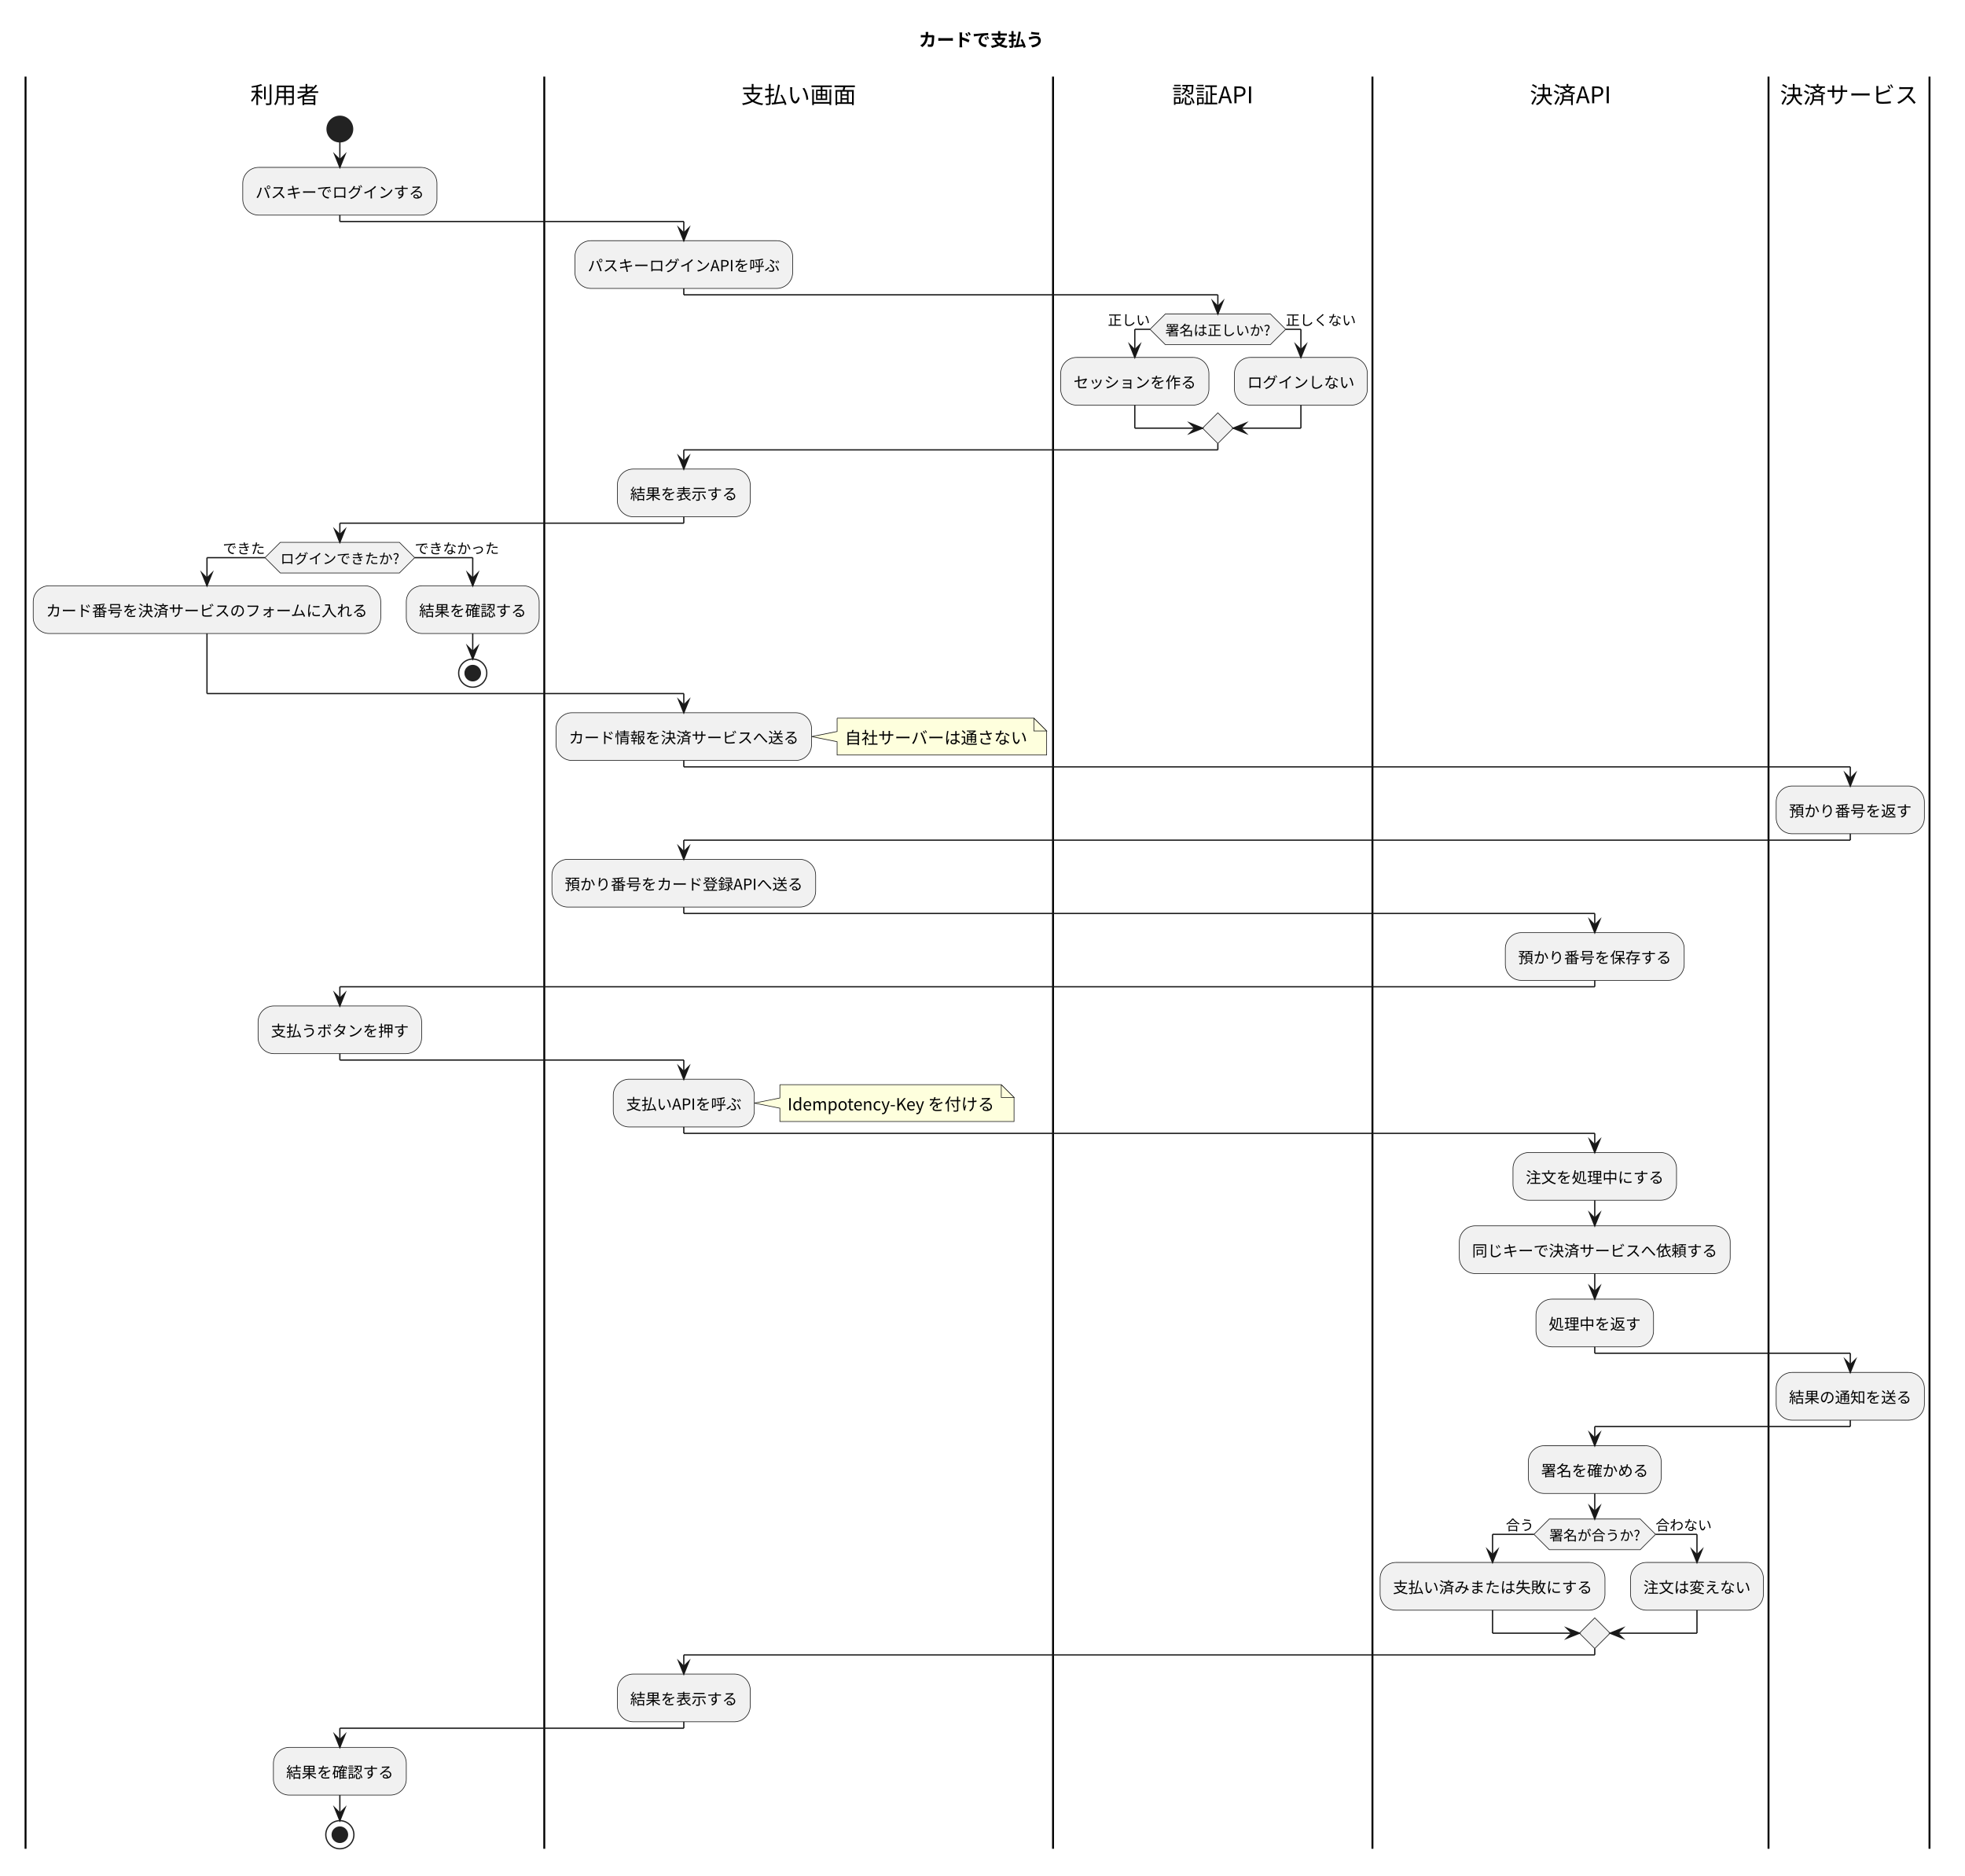
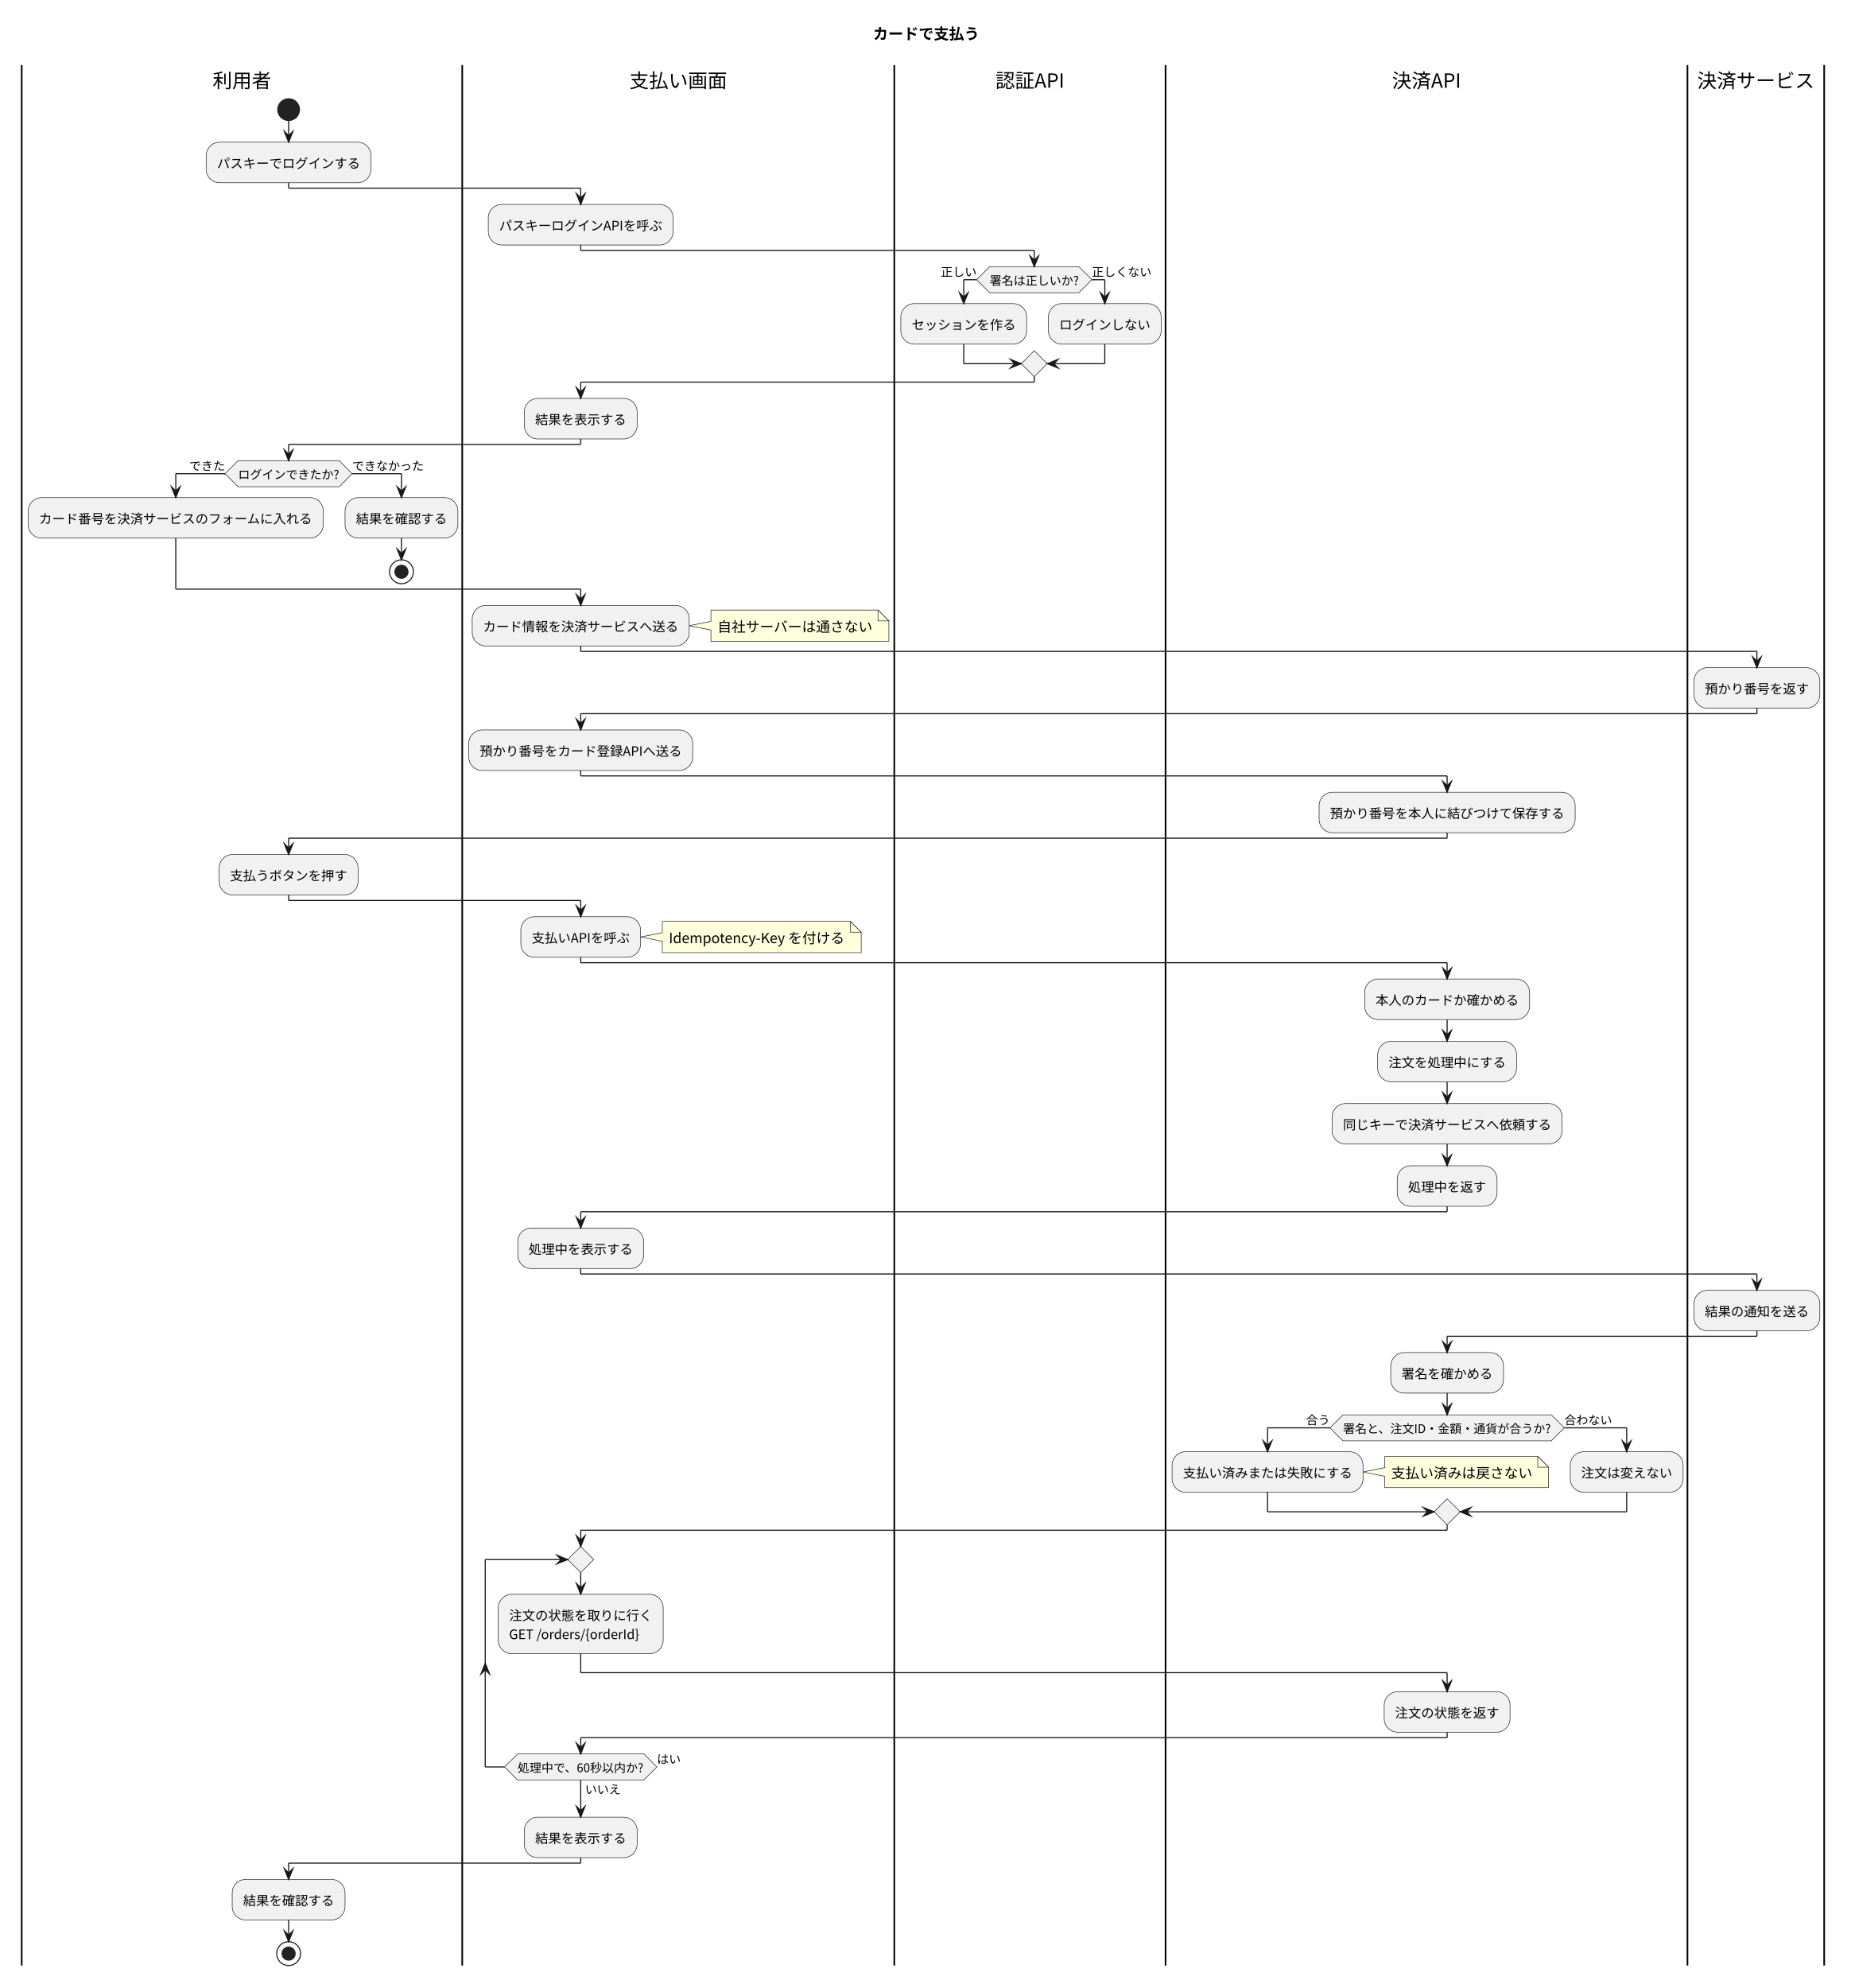
- <svg xmlns="http://www.w3.org/2000/svg" version="1.1" data-diagram-type="ACTIVITY" style="width:1538px;height:1468px;background:#FFFFFF;" width="1538px" height="1468px" viewBox="0 0 1538 1468" zoomAndPan="magnify" preserveAspectRatio="none" contentStyleType="text/css">
+ <svg xmlns="http://www.w3.org/2000/svg" version="1.1" data-diagram-type="ACTIVITY" style="width:1709px;height:1832px;background:#FFFFFF;" width="1709px" height="1832px" viewBox="0 0 1709 1832" zoomAndPan="magnify" preserveAspectRatio="none" contentStyleType="text/css">
  <defs />
  <g font-family="sans-serif" lengthAdjust="spacing">
    <g class="title" data-source-line="7">
-       <text x="719.114" y="36.24" fill="#000" font-size="14" textLength="98" font-weight="700" font-family="'Noto Sans CJK JP'">カードで支払う</text>
+       <text x="804.614" y="36.24" fill="#000" font-size="14" textLength="98" font-weight="700" font-family="'Noto Sans CJK JP'">カードで支払う</text>
    </g>
-     <rect x="20" y="59.956" width="1491.228" height="26.064" fill="none" style="stroke:none;" />
+     <rect x="20" y="59.956" width="1662.228" height="26.064" fill="none" style="stroke:none;" />
    <ellipse cx="266.002" cy="101.02" rx="10" ry="10" fill="#222" style="stroke:#222;stroke-width:1;" />
    <rect x="190.001" y="131.02" width="152.001" height="37.376" fill="#F1F1F1" style="stroke:#181818;stroke-width:0.5;" rx="12.5" ry="12.5" />
    <text x="200.001" y="154.94" fill="#000" font-size="12" textLength="132.001" font-family="'Noto Sans CJK JP'">パスキーでログインする</text>
    <polygon points="219.395,424.524,312.608,424.524,324.608,436.524,312.608,448.524,219.395,448.524,207.395,436.524,219.395,424.524" fill="#F1F1F1" style="stroke:#181818;stroke-width:0.5;stroke-linejoin:miter;stroke-miterlimit:10;" />
    <text x="219.395" y="441.32" fill="#000" font-size="11" textLength="93.213" font-family="'Noto Sans CJK JP'">ログインできたか?</text>
    <text x="174.395" y="433.356" fill="#000" font-size="11" textLength="33" font-family="'Noto Sans CJK JP'">できた</text>
    <text x="324.608" y="433.356" fill="#000" font-size="11" textLength="66" font-family="'Noto Sans CJK JP'">できなかった</text>
    <rect x="26" y="458.524" width="272.002" height="37.376" fill="#F1F1F1" style="stroke:#181818;stroke-width:0.5;" rx="12.5" ry="12.5" />
    <text x="36" y="482.444" fill="#000" font-size="12" textLength="252.002" font-family="'Noto Sans CJK JP'">カード番号を決済サービスのフォームに入れる</text>
    <rect x="318.002" y="458.524" width="104.001" height="37.376" fill="#F1F1F1" style="stroke:#181818;stroke-width:0.5;" rx="12.5" ry="12.5" />
    <text x="328.002" y="482.444" fill="#000" font-size="12" textLength="84.001" font-family="'Noto Sans CJK JP'">結果を確認する</text>
    <ellipse cx="370.002" cy="526.9" rx="11" ry="11" fill="none" style="stroke:#222;stroke-width:1;" />
    <ellipse cx="370.002" cy="526.9" rx="6" ry="6" fill="#222" style="stroke:#222;stroke-width:1;" />
    <rect x="202.001" y="787.405" width="128.001" height="37.376" fill="#F1F1F1" style="stroke:#181818;stroke-width:0.5;" rx="12.5" ry="12.5" />
    <text x="212.001" y="811.325" fill="#000" font-size="12" textLength="108.001" font-family="'Noto Sans CJK JP'">支払うボタンを押す</text>
-     <rect x="214.001" y="1367.79" width="104.001" height="37.376" fill="#F1F1F1" style="stroke:#181818;stroke-width:0.5;" rx="12.5" ry="12.5" />
-     <text x="224.001" y="1391.71" fill="#000" font-size="12" textLength="84.001" font-family="'Noto Sans CJK JP'">結果を確認する</text>
-     <ellipse cx="266.002" cy="1436.166" rx="11" ry="11" fill="none" style="stroke:#222;stroke-width:1;" />
-     <ellipse cx="266.002" cy="1436.166" rx="6" ry="6" fill="#222" style="stroke:#222;stroke-width:1;" />
-     <line x1="20" y1="59.956" x2="20" y2="1447.166" style="stroke:#000;stroke-width:1.5;" />
+     <rect x="214.001" y="1731.93" width="104.001" height="37.376" fill="#F1F1F1" style="stroke:#181818;stroke-width:0.5;" rx="12.5" ry="12.5" />
+     <text x="224.001" y="1755.851" fill="#000" font-size="12" textLength="84.001" font-family="'Noto Sans CJK JP'">結果を確認する</text>
+     <ellipse cx="266.002" cy="1800.307" rx="11" ry="11" fill="none" style="stroke:#222;stroke-width:1;" />
+     <ellipse cx="266.002" cy="1800.307" rx="6" ry="6" fill="#222" style="stroke:#222;stroke-width:1;" />
+     <line x1="20" y1="59.956" x2="20" y2="1811.307" style="stroke:#000;stroke-width:1.5;" />
    <rect x="450.003" y="188.396" width="170.409" height="37.376" fill="#F1F1F1" style="stroke:#181818;stroke-width:0.5;" rx="12.5" ry="12.5" />
    <text x="460.003" y="212.316" fill="#000" font-size="12" textLength="150.409" font-family="'Noto Sans CJK JP'">パスキーログインAPIを呼ぶ</text>
    <rect x="483.207" y="367.148" width="104.001" height="37.376" fill="#F1F1F1" style="stroke:#181818;stroke-width:0.5;" rx="12.5" ry="12.5" />
    <text x="493.207" y="391.068" fill="#000" font-size="12" textLength="84.001" font-family="'Noto Sans CJK JP'">結果を表示する</text>
    <path d="M655.208,562.176 L655.208,572.588 L635.208,576.588 L655.208,580.588 L655.208,591 A0,0 0 0 0 655.208,591 L819.208,591 A0,0 0 0 0 819.208,591 L819.208,572.176 L809.208,562.176 L655.208,562.176 A0,0 0 0 0 655.208,562.176" style="stroke:#181818;stroke-width:0.5;" fill="#FEFFDD" />
    <path d="M809.208,562.176 L809.208,572.176 L819.208,572.176 L809.208,562.176" style="stroke:#181818;stroke-width:0.5;" fill="#FEFFDD" />
    <text x="661.208" y="582.256" fill="#000" font-size="13" textLength="143" font-family="'Noto Sans CJK JP'">自社サーバーは通さない</text>
    <rect x="435.207" y="557.9" width="200.001" height="37.376" fill="#F1F1F1" style="stroke:#181818;stroke-width:0.5;" rx="12.5" ry="12.5" />
    <text x="445.207" y="581.82" fill="#000" font-size="12" textLength="180.001" font-family="'Noto Sans CJK JP'">カード情報を決済サービスへ送る</text>
    <rect x="432.003" y="672.653" width="206.409" height="37.376" fill="#F1F1F1" style="stroke:#181818;stroke-width:0.5;" rx="12.5" ry="12.5" />
    <text x="442.003" y="696.573" fill="#000" font-size="12" textLength="186.409" font-family="'Noto Sans CJK JP'">預かり番号をカード登録APIへ送る</text>
    <path d="M610.412,849.057 L610.412,859.469 L590.412,863.469 L610.412,867.469 L610.412,877.881 A0,0 0 0 0 610.412,877.881 L793.691,877.881 A0,0 0 0 0 793.691,877.881 L793.691,859.057 L783.691,849.057 L610.412,849.057 A0,0 0 0 0 610.412,849.057" style="stroke:#181818;stroke-width:0.5;" fill="#FEFFDD" />
    <path d="M783.691,849.057 L783.691,859.057 L793.691,859.057 L783.691,849.057" style="stroke:#181818;stroke-width:0.5;" fill="#FEFFDD" />
    <text x="616.412" y="869.137" fill="#000" font-size="13" textLength="162.279" font-family="'Noto Sans CJK JP'">Idempotency-Key を付ける</text>
    <rect x="480.003" y="844.781" width="110.409" height="37.376" fill="#F1F1F1" style="stroke:#181818;stroke-width:0.5;" rx="12.5" ry="12.5" />
    <text x="490.003" y="868.701" fill="#000" font-size="12" textLength="90.409" font-family="'Noto Sans CJK JP'">支払いAPIを呼ぶ</text>
-     <rect x="483.207" y="1310.414" width="104.001" height="37.376" fill="#F1F1F1" style="stroke:#181818;stroke-width:0.5;" rx="12.5" ry="12.5" />
-     <text x="493.207" y="1334.334" fill="#000" font-size="12" textLength="84.001" font-family="'Noto Sans CJK JP'">結果を表示する</text>
-     <line x1="426.003" y1="59.956" x2="426.003" y2="1447.166" style="stroke:#000;stroke-width:1.5;" />
+     <rect x="477.207" y="1131.662" width="116.001" height="37.376" fill="#F1F1F1" style="stroke:#181818;stroke-width:0.5;" rx="12.5" ry="12.5" />
+     <text x="487.207" y="1155.582" fill="#000" font-size="12" textLength="96.001" font-family="'Noto Sans CJK JP'">処理中を表示する</text>
+     <rect x="459.207" y="1469.166" width="152.001" height="54.752" fill="#F1F1F1" style="stroke:#181818;stroke-width:0.5;" rx="12.5" ry="12.5" />
+     <text x="469.207" y="1493.086" fill="#000" font-size="12" textLength="132.001" font-family="'Noto Sans CJK JP'">注文の状態を取りに行く</text>
+     <text x="469.207" y="1510.462" fill="#000" font-size="12" textLength="120.649" font-family="'Noto Sans CJK JP'">GET /orders/{orderId}</text>
+     <polygon points="535.207,1425.166,547.207,1437.166,535.207,1449.166,523.207,1437.166,535.207,1425.166" fill="#F1F1F1" style="stroke:#181818;stroke-width:0.5;stroke-linejoin:miter;stroke-miterlimit:10;" />
+     <polygon points="476.996,1616.294,593.419,1616.294,605.419,1628.294,593.419,1640.294,476.996,1640.294,464.996,1628.294,476.996,1616.294" fill="#F1F1F1" style="stroke:#181818;stroke-width:0.5;stroke-linejoin:miter;stroke-miterlimit:10;" />
+     <text x="539.207" y="1653.054" fill="#000" font-size="11" textLength="33" font-family="'Noto Sans CJK JP'">いいえ</text>
+     <text x="476.996" y="1633.09" fill="#000" font-size="11" textLength="116.423" font-family="'Noto Sans CJK JP'">処理中で、60秒以内か?</text>
+     <text x="605.419" y="1625.126" fill="#000" font-size="11" textLength="22" font-family="'Noto Sans CJK JP'">はい</text>
+     <rect x="483.207" y="1674.554" width="104.001" height="37.376" fill="#F1F1F1" style="stroke:#181818;stroke-width:0.5;" rx="12.5" ry="12.5" />
+     <text x="493.207" y="1698.474" fill="#000" font-size="12" textLength="84.001" font-family="'Noto Sans CJK JP'">結果を表示する</text>
+     <line x1="426.003" y1="59.956" x2="426.003" y2="1811.307" style="stroke:#000;stroke-width:1.5;" />
    <polygon points="912.102,245.772,994.316,245.772,1006.316,257.772,994.316,269.772,912.102,269.772,900.102,257.772,912.102,245.772" fill="#F1F1F1" style="stroke:#181818;stroke-width:0.5;stroke-linejoin:miter;stroke-miterlimit:10;" />
    <text x="912.102" y="262.568" fill="#000" font-size="11" textLength="82.213" font-family="'Noto Sans CJK JP'">署名は正しいか?</text>
    <text x="867.102" y="254.604" fill="#000" font-size="11" textLength="33" font-family="'Noto Sans CJK JP'">正しい</text>
    <text x="1006.316" y="254.604" fill="#000" font-size="11" textLength="55" font-family="'Noto Sans CJK JP'">正しくない</text>
    <rect x="830.208" y="279.772" width="116.001" height="37.376" fill="#F1F1F1" style="stroke:#181818;stroke-width:0.5;" rx="12.5" ry="12.5" />
    <text x="840.208" y="303.692" fill="#000" font-size="12" textLength="96.001" font-family="'Noto Sans CJK JP'">セッションを作る</text>
    <rect x="966.209" y="279.772" width="104.001" height="37.376" fill="#F1F1F1" style="stroke:#181818;stroke-width:0.5;" rx="12.5" ry="12.5" />
    <text x="976.209" y="303.692" fill="#000" font-size="12" textLength="84.001" font-family="'Noto Sans CJK JP'">ログインしない</text>
    <polygon points="953.209,323.148,965.209,335.148,953.209,347.148,941.209,335.148,953.209,323.148" fill="#F1F1F1" style="stroke:#181818;stroke-width:0.5;stroke-linejoin:miter;stroke-miterlimit:10;" />
-     <line x1="824.208" y1="59.956" x2="824.208" y2="1447.166" style="stroke:#000;stroke-width:1.5;" />
-     <rect x="1178.21" y="730.029" width="140.001" height="37.376" fill="#F1F1F1" style="stroke:#181818;stroke-width:0.5;" rx="12.5" ry="12.5" />
-     <text x="1188.21" y="753.949" fill="#000" font-size="12" textLength="120.001" font-family="'Noto Sans CJK JP'">預かり番号を保存する</text>
-     <rect x="1184.21" y="902.157" width="128.001" height="37.376" fill="#F1F1F1" style="stroke:#181818;stroke-width:0.5;" rx="12.5" ry="12.5" />
-     <text x="1194.21" y="926.077" fill="#000" font-size="12" textLength="108.001" font-family="'Noto Sans CJK JP'">注文を処理中にする</text>
-     <rect x="1142.21" y="959.533" width="212.001" height="37.376" fill="#F1F1F1" style="stroke:#181818;stroke-width:0.5;" rx="12.5" ry="12.5" />
-     <text x="1152.21" y="983.453" fill="#000" font-size="12" textLength="192.001" font-family="'Noto Sans CJK JP'">同じキーで決済サービスへ依頼する</text>
-     <rect x="1202.21" y="1016.909" width="92.001" height="37.376" fill="#F1F1F1" style="stroke:#181818;stroke-width:0.5;" rx="12.5" ry="12.5" />
-     <text x="1212.21" y="1040.829" fill="#000" font-size="12" textLength="72.001" font-family="'Noto Sans CJK JP'">処理中を返す</text>
-     <rect x="1196.21" y="1131.662" width="104.001" height="37.376" fill="#F1F1F1" style="stroke:#181818;stroke-width:0.5;" rx="12.5" ry="12.5" />
-     <text x="1206.21" y="1155.582" fill="#000" font-size="12" textLength="84.001" font-family="'Noto Sans CJK JP'">署名を確かめる</text>
-     <polygon points="1212.604,1189.038,1283.817,1189.038,1295.817,1201.038,1283.817,1213.038,1212.604,1213.038,1200.604,1201.038,1212.604,1189.038" fill="#F1F1F1" style="stroke:#181818;stroke-width:0.5;stroke-linejoin:miter;stroke-miterlimit:10;" />
-     <text x="1212.604" y="1205.834" fill="#000" font-size="11" textLength="71.214" font-family="'Noto Sans CJK JP'">署名が合うか?</text>
-     <text x="1178.604" y="1197.87" fill="#000" font-size="11" textLength="22" font-family="'Noto Sans CJK JP'">合う</text>
-     <text x="1295.817" y="1197.87" fill="#000" font-size="11" textLength="44" font-family="'Noto Sans CJK JP'">合わない</text>
-     <rect x="1080.209" y="1223.038" width="176.001" height="37.376" fill="#F1F1F1" style="stroke:#181818;stroke-width:0.5;" rx="12.5" ry="12.5" />
-     <text x="1090.209" y="1246.958" fill="#000" font-size="12" textLength="156.001" font-family="'Noto Sans CJK JP'">支払い済みまたは失敗にする</text>
-     <rect x="1276.211" y="1223.038" width="104.001" height="37.376" fill="#F1F1F1" style="stroke:#181818;stroke-width:0.5;" rx="12.5" ry="12.5" />
-     <text x="1286.211" y="1246.958" fill="#000" font-size="12" textLength="84.001" font-family="'Noto Sans CJK JP'">注文は変えない</text>
-     <polygon points="1248.211,1266.414,1260.211,1278.414,1248.211,1290.414,1236.211,1278.414,1248.211,1266.414" fill="#F1F1F1" style="stroke:#181818;stroke-width:0.5;stroke-linejoin:miter;stroke-miterlimit:10;" />
-     <line x1="1074.209" y1="59.956" x2="1074.209" y2="1447.166" style="stroke:#000;stroke-width:1.5;" />
-     <rect x="1390.211" y="615.276" width="116.001" height="37.376" fill="#F1F1F1" style="stroke:#181818;stroke-width:0.5;" rx="12.5" ry="12.5" />
-     <text x="1400.211" y="639.197" fill="#000" font-size="12" textLength="96.001" font-family="'Noto Sans CJK JP'">預かり番号を返す</text>
-     <rect x="1390.211" y="1074.285" width="116.001" height="37.376" fill="#F1F1F1" style="stroke:#181818;stroke-width:0.5;" rx="12.5" ry="12.5" />
-     <text x="1400.211" y="1098.206" fill="#000" font-size="12" textLength="96.001" font-family="'Noto Sans CJK JP'">結果の通知を送る</text>
-     <line x1="1384.211" y1="59.956" x2="1384.211" y2="1447.166" style="stroke:#000;stroke-width:1.5;" />
-     <line x1="1510.212" y1="59.956" x2="1510.212" y2="1447.166" style="stroke:#000;stroke-width:1.5;" />
+     <line x1="824.208" y1="59.956" x2="824.208" y2="1811.307" style="stroke:#000;stroke-width:1.5;" />
+     <rect x="1215.71" y="730.029" width="236.002" height="37.376" fill="#F1F1F1" style="stroke:#181818;stroke-width:0.5;" rx="12.5" ry="12.5" />
+     <text x="1225.71" y="753.949" fill="#000" font-size="12" textLength="216.002" font-family="'Noto Sans CJK JP'">預かり番号を本人に結びつけて保存する</text>
+     <rect x="1257.71" y="902.157" width="152.001" height="37.376" fill="#F1F1F1" style="stroke:#181818;stroke-width:0.5;" rx="12.5" ry="12.5" />
+     <text x="1267.71" y="926.077" fill="#000" font-size="12" textLength="132.001" font-family="'Noto Sans CJK JP'">本人のカードか確かめる</text>
+     <rect x="1269.71" y="959.533" width="128.001" height="37.376" fill="#F1F1F1" style="stroke:#181818;stroke-width:0.5;" rx="12.5" ry="12.5" />
+     <text x="1279.71" y="983.453" fill="#000" font-size="12" textLength="108.001" font-family="'Noto Sans CJK JP'">注文を処理中にする</text>
+     <rect x="1227.71" y="1016.909" width="212.001" height="37.376" fill="#F1F1F1" style="stroke:#181818;stroke-width:0.5;" rx="12.5" ry="12.5" />
+     <text x="1237.71" y="1040.829" fill="#000" font-size="12" textLength="192.001" font-family="'Noto Sans CJK JP'">同じキーで決済サービスへ依頼する</text>
+     <rect x="1287.71" y="1074.285" width="92.001" height="37.376" fill="#F1F1F1" style="stroke:#181818;stroke-width:0.5;" rx="12.5" ry="12.5" />
+     <text x="1297.71" y="1098.206" fill="#000" font-size="12" textLength="72.001" font-family="'Noto Sans CJK JP'">処理中を返す</text>
+     <rect x="1281.71" y="1246.414" width="104.001" height="37.376" fill="#F1F1F1" style="stroke:#181818;stroke-width:0.5;" rx="12.5" ry="12.5" />
+     <text x="1291.71" y="1270.334" fill="#000" font-size="12" textLength="84.001" font-family="'Noto Sans CJK JP'">署名を確かめる</text>
+     <polygon points="1237.709,1303.79,1429.712,1303.79,1441.712,1315.79,1429.712,1327.79,1237.709,1327.79,1225.709,1315.79,1237.709,1303.79" fill="#F1F1F1" style="stroke:#181818;stroke-width:0.5;stroke-linejoin:miter;stroke-miterlimit:10;" />
+     <text x="1237.709" y="1320.586" fill="#000" font-size="11" textLength="192.004" font-family="'Noto Sans CJK JP'">署名と、注文ID・金額・通貨が合うか?</text>
+     <text x="1203.709" y="1312.622" fill="#000" font-size="11" textLength="22" font-family="'Noto Sans CJK JP'">合う</text>
+     <text x="1441.712" y="1312.622" fill="#000" font-size="11" textLength="44" font-family="'Noto Sans CJK JP'">合わない</text>
+     <path d="M1276.211,1342.066 L1276.211,1352.478 L1256.211,1356.478 L1276.211,1360.478 L1276.211,1370.89 A0,0 0 0 0 1276.211,1370.89 L1427.211,1370.89 A0,0 0 0 0 1427.211,1370.89 L1427.211,1352.066 L1417.211,1342.066 L1276.211,1342.066 A0,0 0 0 0 1276.211,1342.066" style="stroke:#181818;stroke-width:0.5;" fill="#FEFFDD" />
+     <path d="M1417.211,1342.066 L1417.211,1352.066 L1427.211,1352.066 L1417.211,1342.066" style="stroke:#181818;stroke-width:0.5;" fill="#FEFFDD" />
+     <text x="1282.211" y="1362.146" fill="#000" font-size="13" textLength="130" font-family="'Noto Sans CJK JP'">支払い済みは戻さない</text>
+     <rect x="1080.209" y="1337.79" width="176.001" height="37.376" fill="#F1F1F1" style="stroke:#181818;stroke-width:0.5;" rx="12.5" ry="12.5" />
+     <text x="1090.209" y="1361.71" fill="#000" font-size="12" textLength="156.001" font-family="'Noto Sans CJK JP'">支払い済みまたは失敗にする</text>
+     <rect x="1447.211" y="1337.79" width="104.001" height="37.376" fill="#F1F1F1" style="stroke:#181818;stroke-width:0.5;" rx="12.5" ry="12.5" />
+     <text x="1457.211" y="1361.71" fill="#000" font-size="12" textLength="84.001" font-family="'Noto Sans CJK JP'">注文は変えない</text>
+     <polygon points="1333.711,1381.166,1345.711,1393.166,1333.711,1405.166,1321.711,1393.166,1333.711,1381.166" fill="#F1F1F1" style="stroke:#181818;stroke-width:0.5;stroke-linejoin:miter;stroke-miterlimit:10;" />
+     <rect x="1275.71" y="1558.918" width="116.001" height="37.376" fill="#F1F1F1" style="stroke:#181818;stroke-width:0.5;" rx="12.5" ry="12.5" />
+     <text x="1285.71" y="1582.838" fill="#000" font-size="12" textLength="96.001" font-family="'Noto Sans CJK JP'">注文の状態を返す</text>
+     <line x1="1074.209" y1="59.956" x2="1074.209" y2="1811.307" style="stroke:#000;stroke-width:1.5;" />
+     <rect x="1561.211" y="615.276" width="116.001" height="37.376" fill="#F1F1F1" style="stroke:#181818;stroke-width:0.5;" rx="12.5" ry="12.5" />
+     <text x="1571.211" y="639.197" fill="#000" font-size="12" textLength="96.001" font-family="'Noto Sans CJK JP'">預かり番号を返す</text>
+     <rect x="1561.211" y="1189.038" width="116.001" height="37.376" fill="#F1F1F1" style="stroke:#181818;stroke-width:0.5;" rx="12.5" ry="12.5" />
+     <text x="1571.211" y="1212.958" fill="#000" font-size="12" textLength="96.001" font-family="'Noto Sans CJK JP'">結果の通知を送る</text>
+     <line x1="1555.211" y1="59.956" x2="1555.211" y2="1811.307" style="stroke:#000;stroke-width:1.5;" />
+     <line x1="1681.212" y1="59.956" x2="1681.212" y2="1811.307" style="stroke:#000;stroke-width:1.5;" />
    <line x1="266.002" y1="111.02" x2="266.002" y2="131.02" style="stroke:#181818;stroke-width:1;" />
    <polygon points="262.002,121.02,266.002,131.02,270.002,121.02,266.002,125.02" fill="#181818" style="stroke:#181818;stroke-width:1;stroke-linejoin:miter;stroke-miterlimit:10;" />
    <line x1="370.002" y1="495.9" x2="370.002" y2="515.9" style="stroke:#181818;stroke-width:1;" />
    <polygon points="366.002,505.9,370.002,515.9,374.002,505.9,370.002,509.9" fill="#181818" style="stroke:#181818;stroke-width:1;stroke-linejoin:miter;stroke-miterlimit:10;" />
    <line x1="207.395" y1="436.524" x2="162.001" y2="436.524" style="stroke:#181818;stroke-width:1;" />
    <line x1="162.001" y1="436.524" x2="162.001" y2="458.524" style="stroke:#181818;stroke-width:1;" />
    <polygon points="158.001,448.524,162.001,458.524,166.001,448.524,162.001,452.524" fill="#181818" style="stroke:#181818;stroke-width:1;stroke-linejoin:miter;stroke-miterlimit:10;" />
    <line x1="324.608" y1="436.524" x2="370.002" y2="436.524" style="stroke:#181818;stroke-width:1;" />
    <line x1="370.002" y1="436.524" x2="370.002" y2="458.524" style="stroke:#181818;stroke-width:1;" />
    <polygon points="366.002,448.524,370.002,458.524,374.002,448.524,370.002,452.524" fill="#181818" style="stroke:#181818;stroke-width:1;stroke-linejoin:miter;stroke-miterlimit:10;" />
    <line x1="162.001" y1="495.9" x2="162.001" y2="542.9" style="stroke:#181818;stroke-width:1;" />
    <line x1="162.001" y1="542.9" x2="535.207" y2="542.9" style="stroke:#181818;stroke-width:1;" />
    <line x1="535.207" y1="542.9" x2="535.207" y2="557.9" style="stroke:#181818;stroke-width:1;" />
    <polygon points="531.207,547.9,535.207,557.9,539.207,547.9,535.207,551.9" fill="#181818" style="stroke:#181818;stroke-width:1;stroke-linejoin:miter;stroke-miterlimit:10;" />
-     <line x1="266.002" y1="1405.166" x2="266.002" y2="1425.166" style="stroke:#181818;stroke-width:1;" />
-     <polygon points="262.002,1415.166,266.002,1425.166,270.002,1415.166,266.002,1419.166" fill="#181818" style="stroke:#181818;stroke-width:1;stroke-linejoin:miter;stroke-miterlimit:10;" />
+     <line x1="266.002" y1="1769.307" x2="266.002" y2="1789.307" style="stroke:#181818;stroke-width:1;" />
+     <polygon points="262.002,1779.307,266.002,1789.307,270.002,1779.307,266.002,1783.307" fill="#181818" style="stroke:#181818;stroke-width:1;stroke-linejoin:miter;stroke-miterlimit:10;" />
+     <line x1="535.207" y1="1449.166" x2="535.207" y2="1469.166" style="stroke:#181818;stroke-width:1;" />
+     <polygon points="531.207,1459.166,535.207,1469.166,539.207,1459.166,535.207,1463.166" fill="#181818" style="stroke:#181818;stroke-width:1;stroke-linejoin:miter;stroke-miterlimit:10;" />
+     <line x1="464.996" y1="1628.294" x2="447.207" y2="1628.294" style="stroke:#181818;stroke-width:1;" />
+     <polygon points="443.207,1542.73,447.207,1532.73,451.207,1542.73,447.207,1538.73" fill="#181818" style="stroke:#181818;stroke-width:1;stroke-linejoin:miter;stroke-miterlimit:10;" />
+     <line x1="447.207" y1="1437.166" x2="447.207" y2="1628.294" style="stroke:#181818;stroke-width:1;" />
+     <line x1="447.207" y1="1437.166" x2="523.207" y2="1437.166" style="stroke:#181818;stroke-width:1;" />
+     <polygon points="513.207,1433.166,523.207,1437.166,513.207,1441.166,517.207,1437.166" fill="#181818" style="stroke:#181818;stroke-width:1;stroke-linejoin:miter;stroke-miterlimit:10;" />
+     <line x1="535.207" y1="1640.294" x2="535.207" y2="1674.554" style="stroke:#181818;stroke-width:1;" />
+     <polygon points="531.207,1664.554,535.207,1674.554,539.207,1664.554,535.207,1668.554" fill="#181818" style="stroke:#181818;stroke-width:1;stroke-linejoin:miter;stroke-miterlimit:10;" />
    <line x1="900.102" y1="257.772" x2="888.208" y2="257.772" style="stroke:#181818;stroke-width:1;" />
    <line x1="888.208" y1="257.772" x2="888.208" y2="279.772" style="stroke:#181818;stroke-width:1;" />
    <polygon points="884.208,269.772,888.208,279.772,892.208,269.772,888.208,273.772" fill="#181818" style="stroke:#181818;stroke-width:1;stroke-linejoin:miter;stroke-miterlimit:10;" />
    <line x1="1006.316" y1="257.772" x2="1018.209" y2="257.772" style="stroke:#181818;stroke-width:1;" />
    <line x1="1018.209" y1="257.772" x2="1018.209" y2="279.772" style="stroke:#181818;stroke-width:1;" />
    <polygon points="1014.209,269.772,1018.209,279.772,1022.209,269.772,1018.209,273.772" fill="#181818" style="stroke:#181818;stroke-width:1;stroke-linejoin:miter;stroke-miterlimit:10;" />
    <line x1="888.208" y1="317.148" x2="888.208" y2="335.148" style="stroke:#181818;stroke-width:1;" />
    <line x1="888.208" y1="335.148" x2="941.209" y2="335.148" style="stroke:#181818;stroke-width:1;" />
    <polygon points="931.209,331.148,941.209,335.148,931.209,339.148,935.209,335.148" fill="#181818" style="stroke:#181818;stroke-width:1;stroke-linejoin:miter;stroke-miterlimit:10;" />
    <line x1="1018.209" y1="317.148" x2="1018.209" y2="335.148" style="stroke:#181818;stroke-width:1;" />
    <line x1="1018.209" y1="335.148" x2="965.209" y2="335.148" style="stroke:#181818;stroke-width:1;" />
    <polygon points="975.209,331.148,965.209,335.148,975.209,339.148,971.209,335.148" fill="#181818" style="stroke:#181818;stroke-width:1;stroke-linejoin:miter;stroke-miterlimit:10;" />
-     <line x1="1248.211" y1="939.533" x2="1248.211" y2="959.533" style="stroke:#181818;stroke-width:1;" />
-     <polygon points="1244.211,949.533,1248.211,959.533,1252.211,949.533,1248.211,953.533" fill="#181818" style="stroke:#181818;stroke-width:1;stroke-linejoin:miter;stroke-miterlimit:10;" />
-     <line x1="1248.211" y1="996.909" x2="1248.211" y2="1016.909" style="stroke:#181818;stroke-width:1;" />
-     <polygon points="1244.211,1006.909,1248.211,1016.909,1252.211,1006.909,1248.211,1010.909" fill="#181818" style="stroke:#181818;stroke-width:1;stroke-linejoin:miter;stroke-miterlimit:10;" />
-     <line x1="1200.604" y1="1201.038" x2="1168.21" y2="1201.038" style="stroke:#181818;stroke-width:1;" />
-     <line x1="1168.21" y1="1201.038" x2="1168.21" y2="1223.038" style="stroke:#181818;stroke-width:1;" />
-     <polygon points="1164.21,1213.038,1168.21,1223.038,1172.21,1213.038,1168.21,1217.038" fill="#181818" style="stroke:#181818;stroke-width:1;stroke-linejoin:miter;stroke-miterlimit:10;" />
-     <line x1="1295.817" y1="1201.038" x2="1328.211" y2="1201.038" style="stroke:#181818;stroke-width:1;" />
-     <line x1="1328.211" y1="1201.038" x2="1328.211" y2="1223.038" style="stroke:#181818;stroke-width:1;" />
-     <polygon points="1324.211,1213.038,1328.211,1223.038,1332.211,1213.038,1328.211,1217.038" fill="#181818" style="stroke:#181818;stroke-width:1;stroke-linejoin:miter;stroke-miterlimit:10;" />
-     <line x1="1168.21" y1="1260.414" x2="1168.21" y2="1278.414" style="stroke:#181818;stroke-width:1;" />
-     <line x1="1168.21" y1="1278.414" x2="1236.211" y2="1278.414" style="stroke:#181818;stroke-width:1;" />
-     <polygon points="1226.211,1274.414,1236.211,1278.414,1226.211,1282.414,1230.211,1278.414" fill="#181818" style="stroke:#181818;stroke-width:1;stroke-linejoin:miter;stroke-miterlimit:10;" />
-     <line x1="1328.211" y1="1260.414" x2="1328.211" y2="1278.414" style="stroke:#181818;stroke-width:1;" />
-     <line x1="1328.211" y1="1278.414" x2="1260.211" y2="1278.414" style="stroke:#181818;stroke-width:1;" />
-     <polygon points="1270.211,1274.414,1260.211,1278.414,1270.211,1282.414,1266.211,1278.414" fill="#181818" style="stroke:#181818;stroke-width:1;stroke-linejoin:miter;stroke-miterlimit:10;" />
-     <line x1="1248.211" y1="1169.038" x2="1248.211" y2="1189.038" style="stroke:#181818;stroke-width:1;" />
-     <polygon points="1244.211,1179.038,1248.211,1189.038,1252.211,1179.038,1248.211,1183.038" fill="#181818" style="stroke:#181818;stroke-width:1;stroke-linejoin:miter;stroke-miterlimit:10;" />
+     <line x1="1333.711" y1="939.533" x2="1333.711" y2="959.533" style="stroke:#181818;stroke-width:1;" />
+     <polygon points="1329.711,949.533,1333.711,959.533,1337.711,949.533,1333.711,953.533" fill="#181818" style="stroke:#181818;stroke-width:1;stroke-linejoin:miter;stroke-miterlimit:10;" />
+     <line x1="1333.711" y1="996.909" x2="1333.711" y2="1016.909" style="stroke:#181818;stroke-width:1;" />
+     <polygon points="1329.711,1006.909,1333.711,1016.909,1337.711,1006.909,1333.711,1010.909" fill="#181818" style="stroke:#181818;stroke-width:1;stroke-linejoin:miter;stroke-miterlimit:10;" />
+     <line x1="1333.711" y1="1054.285" x2="1333.711" y2="1074.285" style="stroke:#181818;stroke-width:1;" />
+     <polygon points="1329.711,1064.285,1333.711,1074.285,1337.711,1064.285,1333.711,1068.285" fill="#181818" style="stroke:#181818;stroke-width:1;stroke-linejoin:miter;stroke-miterlimit:10;" />
+     <line x1="1225.709" y1="1315.79" x2="1168.21" y2="1315.79" style="stroke:#181818;stroke-width:1;" />
+     <line x1="1168.21" y1="1315.79" x2="1168.21" y2="1337.79" style="stroke:#181818;stroke-width:1;" />
+     <polygon points="1164.21,1327.79,1168.21,1337.79,1172.21,1327.79,1168.21,1331.79" fill="#181818" style="stroke:#181818;stroke-width:1;stroke-linejoin:miter;stroke-miterlimit:10;" />
+     <line x1="1441.712" y1="1315.79" x2="1499.211" y2="1315.79" style="stroke:#181818;stroke-width:1;" />
+     <line x1="1499.211" y1="1315.79" x2="1499.211" y2="1337.79" style="stroke:#181818;stroke-width:1;" />
+     <polygon points="1495.211,1327.79,1499.211,1337.79,1503.211,1327.79,1499.211,1331.79" fill="#181818" style="stroke:#181818;stroke-width:1;stroke-linejoin:miter;stroke-miterlimit:10;" />
+     <line x1="1168.21" y1="1375.166" x2="1168.21" y2="1393.166" style="stroke:#181818;stroke-width:1;" />
+     <line x1="1168.21" y1="1393.166" x2="1321.711" y2="1393.166" style="stroke:#181818;stroke-width:1;" />
+     <polygon points="1311.711,1389.166,1321.711,1393.166,1311.711,1397.166,1315.711,1393.166" fill="#181818" style="stroke:#181818;stroke-width:1;stroke-linejoin:miter;stroke-miterlimit:10;" />
+     <line x1="1499.211" y1="1375.166" x2="1499.211" y2="1393.166" style="stroke:#181818;stroke-width:1;" />
+     <line x1="1499.211" y1="1393.166" x2="1345.711" y2="1393.166" style="stroke:#181818;stroke-width:1;" />
+     <polygon points="1355.711,1389.166,1345.711,1393.166,1355.711,1397.166,1351.711,1393.166" fill="#181818" style="stroke:#181818;stroke-width:1;stroke-linejoin:miter;stroke-miterlimit:10;" />
+     <line x1="1333.711" y1="1283.79" x2="1333.711" y2="1303.79" style="stroke:#181818;stroke-width:1;" />
+     <polygon points="1329.711,1293.79,1333.711,1303.79,1337.711,1293.79,1333.711,1297.79" fill="#181818" style="stroke:#181818;stroke-width:1;stroke-linejoin:miter;stroke-miterlimit:10;" />
    <line x1="266.002" y1="168.396" x2="266.002" y2="173.396" style="stroke:#181818;stroke-width:1;" />
    <line x1="266.002" y1="173.396" x2="535.207" y2="173.396" style="stroke:#181818;stroke-width:1;" />
    <line x1="535.207" y1="173.396" x2="535.207" y2="188.396" style="stroke:#181818;stroke-width:1;" />
    <polygon points="531.207,178.396,535.207,188.396,539.207,178.396,535.207,182.396" fill="#181818" style="stroke:#181818;stroke-width:1;stroke-linejoin:miter;stroke-miterlimit:10;" />
    <line x1="535.207" y1="225.772" x2="535.207" y2="230.772" style="stroke:#181818;stroke-width:1;" />
    <line x1="535.207" y1="230.772" x2="953.209" y2="230.772" style="stroke:#181818;stroke-width:1;" />
    <line x1="953.209" y1="230.772" x2="953.209" y2="245.772" style="stroke:#181818;stroke-width:1;" />
    <polygon points="949.209,235.772,953.209,245.772,957.209,235.772,953.209,239.772" fill="#181818" style="stroke:#181818;stroke-width:1;stroke-linejoin:miter;stroke-miterlimit:10;" />
    <line x1="953.209" y1="347.148" x2="953.209" y2="352.148" style="stroke:#181818;stroke-width:1;" />
    <line x1="953.209" y1="352.148" x2="535.207" y2="352.148" style="stroke:#181818;stroke-width:1;" />
    <line x1="535.207" y1="352.148" x2="535.207" y2="367.148" style="stroke:#181818;stroke-width:1;" />
    <polygon points="531.207,357.148,535.207,367.148,539.207,357.148,535.207,361.148" fill="#181818" style="stroke:#181818;stroke-width:1;stroke-linejoin:miter;stroke-miterlimit:10;" />
    <line x1="535.207" y1="404.524" x2="535.207" y2="409.524" style="stroke:#181818;stroke-width:1;" />
    <line x1="535.207" y1="409.524" x2="266.002" y2="409.524" style="stroke:#181818;stroke-width:1;" />
    <line x1="266.002" y1="409.524" x2="266.002" y2="424.524" style="stroke:#181818;stroke-width:1;" />
    <polygon points="262.002,414.524,266.002,424.524,270.002,414.524,266.002,418.524" fill="#181818" style="stroke:#181818;stroke-width:1;stroke-linejoin:miter;stroke-miterlimit:10;" />
    <line x1="535.207" y1="595.276" x2="535.207" y2="600.276" style="stroke:#181818;stroke-width:1;" />
-     <line x1="535.207" y1="600.276" x2="1448.212" y2="600.276" style="stroke:#181818;stroke-width:1;" />
-     <line x1="1448.212" y1="600.276" x2="1448.212" y2="615.276" style="stroke:#181818;stroke-width:1;" />
-     <polygon points="1444.212,605.276,1448.212,615.276,1452.212,605.276,1448.212,609.276" fill="#181818" style="stroke:#181818;stroke-width:1;stroke-linejoin:miter;stroke-miterlimit:10;" />
-     <line x1="1448.212" y1="652.653" x2="1448.212" y2="657.653" style="stroke:#181818;stroke-width:1;" />
-     <line x1="1448.212" y1="657.653" x2="535.207" y2="657.653" style="stroke:#181818;stroke-width:1;" />
+     <line x1="535.207" y1="600.276" x2="1619.212" y2="600.276" style="stroke:#181818;stroke-width:1;" />
+     <line x1="1619.212" y1="600.276" x2="1619.212" y2="615.276" style="stroke:#181818;stroke-width:1;" />
+     <polygon points="1615.212,605.276,1619.212,615.276,1623.212,605.276,1619.212,609.276" fill="#181818" style="stroke:#181818;stroke-width:1;stroke-linejoin:miter;stroke-miterlimit:10;" />
+     <line x1="1619.212" y1="652.653" x2="1619.212" y2="657.653" style="stroke:#181818;stroke-width:1;" />
+     <line x1="1619.212" y1="657.653" x2="535.207" y2="657.653" style="stroke:#181818;stroke-width:1;" />
    <line x1="535.207" y1="657.653" x2="535.207" y2="672.653" style="stroke:#181818;stroke-width:1;" />
    <polygon points="531.207,662.653,535.207,672.653,539.207,662.653,535.207,666.653" fill="#181818" style="stroke:#181818;stroke-width:1;stroke-linejoin:miter;stroke-miterlimit:10;" />
    <line x1="535.207" y1="710.029" x2="535.207" y2="715.029" style="stroke:#181818;stroke-width:1;" />
-     <line x1="535.207" y1="715.029" x2="1248.211" y2="715.029" style="stroke:#181818;stroke-width:1;" />
-     <line x1="1248.211" y1="715.029" x2="1248.211" y2="730.029" style="stroke:#181818;stroke-width:1;" />
-     <polygon points="1244.211,720.029,1248.211,730.029,1252.211,720.029,1248.211,724.029" fill="#181818" style="stroke:#181818;stroke-width:1;stroke-linejoin:miter;stroke-miterlimit:10;" />
-     <line x1="1248.211" y1="767.405" x2="1248.211" y2="772.405" style="stroke:#181818;stroke-width:1;" />
-     <line x1="1248.211" y1="772.405" x2="266.002" y2="772.405" style="stroke:#181818;stroke-width:1;" />
+     <line x1="535.207" y1="715.029" x2="1333.711" y2="715.029" style="stroke:#181818;stroke-width:1;" />
+     <line x1="1333.711" y1="715.029" x2="1333.711" y2="730.029" style="stroke:#181818;stroke-width:1;" />
+     <polygon points="1329.711,720.029,1333.711,730.029,1337.711,720.029,1333.711,724.029" fill="#181818" style="stroke:#181818;stroke-width:1;stroke-linejoin:miter;stroke-miterlimit:10;" />
+     <line x1="1333.711" y1="767.405" x2="1333.711" y2="772.405" style="stroke:#181818;stroke-width:1;" />
+     <line x1="1333.711" y1="772.405" x2="266.002" y2="772.405" style="stroke:#181818;stroke-width:1;" />
    <line x1="266.002" y1="772.405" x2="266.002" y2="787.405" style="stroke:#181818;stroke-width:1;" />
    <polygon points="262.002,777.405,266.002,787.405,270.002,777.405,266.002,781.405" fill="#181818" style="stroke:#181818;stroke-width:1;stroke-linejoin:miter;stroke-miterlimit:10;" />
    <line x1="266.002" y1="824.781" x2="266.002" y2="829.781" style="stroke:#181818;stroke-width:1;" />
    <line x1="266.002" y1="829.781" x2="535.207" y2="829.781" style="stroke:#181818;stroke-width:1;" />
    <line x1="535.207" y1="829.781" x2="535.207" y2="844.781" style="stroke:#181818;stroke-width:1;" />
    <polygon points="531.207,834.781,535.207,844.781,539.207,834.781,535.207,838.781" fill="#181818" style="stroke:#181818;stroke-width:1;stroke-linejoin:miter;stroke-miterlimit:10;" />
    <line x1="535.207" y1="882.157" x2="535.207" y2="887.157" style="stroke:#181818;stroke-width:1;" />
-     <line x1="535.207" y1="887.157" x2="1248.211" y2="887.157" style="stroke:#181818;stroke-width:1;" />
-     <line x1="1248.211" y1="887.157" x2="1248.211" y2="902.157" style="stroke:#181818;stroke-width:1;" />
-     <polygon points="1244.211,892.157,1248.211,902.157,1252.211,892.157,1248.211,896.157" fill="#181818" style="stroke:#181818;stroke-width:1;stroke-linejoin:miter;stroke-miterlimit:10;" />
-     <line x1="1248.211" y1="1054.285" x2="1248.211" y2="1059.285" style="stroke:#181818;stroke-width:1;" />
-     <line x1="1248.211" y1="1059.285" x2="1448.212" y2="1059.285" style="stroke:#181818;stroke-width:1;" />
-     <line x1="1448.212" y1="1059.285" x2="1448.212" y2="1074.285" style="stroke:#181818;stroke-width:1;" />
-     <polygon points="1444.212,1064.285,1448.212,1074.285,1452.212,1064.285,1448.212,1068.285" fill="#181818" style="stroke:#181818;stroke-width:1;stroke-linejoin:miter;stroke-miterlimit:10;" />
-     <line x1="1448.212" y1="1111.662" x2="1448.212" y2="1116.662" style="stroke:#181818;stroke-width:1;" />
-     <line x1="1448.212" y1="1116.662" x2="1248.211" y2="1116.662" style="stroke:#181818;stroke-width:1;" />
-     <line x1="1248.211" y1="1116.662" x2="1248.211" y2="1131.662" style="stroke:#181818;stroke-width:1;" />
-     <polygon points="1244.211,1121.662,1248.211,1131.662,1252.211,1121.662,1248.211,1125.662" fill="#181818" style="stroke:#181818;stroke-width:1;stroke-linejoin:miter;stroke-miterlimit:10;" />
-     <line x1="1248.211" y1="1290.414" x2="1248.211" y2="1295.414" style="stroke:#181818;stroke-width:1;" />
-     <line x1="1248.211" y1="1295.414" x2="535.207" y2="1295.414" style="stroke:#181818;stroke-width:1;" />
-     <line x1="535.207" y1="1295.414" x2="535.207" y2="1310.414" style="stroke:#181818;stroke-width:1;" />
-     <polygon points="531.207,1300.414,535.207,1310.414,539.207,1300.414,535.207,1304.414" fill="#181818" style="stroke:#181818;stroke-width:1;stroke-linejoin:miter;stroke-miterlimit:10;" />
-     <line x1="535.207" y1="1347.79" x2="535.207" y2="1352.79" style="stroke:#181818;stroke-width:1;" />
-     <line x1="535.207" y1="1352.79" x2="266.002" y2="1352.79" style="stroke:#181818;stroke-width:1;" />
-     <line x1="266.002" y1="1352.79" x2="266.002" y2="1367.79" style="stroke:#181818;stroke-width:1;" />
-     <polygon points="262.002,1357.79,266.002,1367.79,270.002,1357.79,266.002,1361.79" fill="#181818" style="stroke:#181818;stroke-width:1;stroke-linejoin:miter;stroke-miterlimit:10;" />
+     <line x1="535.207" y1="887.157" x2="1333.711" y2="887.157" style="stroke:#181818;stroke-width:1;" />
+     <line x1="1333.711" y1="887.157" x2="1333.711" y2="902.157" style="stroke:#181818;stroke-width:1;" />
+     <polygon points="1329.711,892.157,1333.711,902.157,1337.711,892.157,1333.711,896.157" fill="#181818" style="stroke:#181818;stroke-width:1;stroke-linejoin:miter;stroke-miterlimit:10;" />
+     <line x1="1333.711" y1="1111.662" x2="1333.711" y2="1116.662" style="stroke:#181818;stroke-width:1;" />
+     <line x1="1333.711" y1="1116.662" x2="535.207" y2="1116.662" style="stroke:#181818;stroke-width:1;" />
+     <line x1="535.207" y1="1116.662" x2="535.207" y2="1131.662" style="stroke:#181818;stroke-width:1;" />
+     <polygon points="531.207,1121.662,535.207,1131.662,539.207,1121.662,535.207,1125.662" fill="#181818" style="stroke:#181818;stroke-width:1;stroke-linejoin:miter;stroke-miterlimit:10;" />
+     <line x1="535.207" y1="1169.038" x2="535.207" y2="1174.038" style="stroke:#181818;stroke-width:1;" />
+     <line x1="535.207" y1="1174.038" x2="1619.212" y2="1174.038" style="stroke:#181818;stroke-width:1;" />
+     <line x1="1619.212" y1="1174.038" x2="1619.212" y2="1189.038" style="stroke:#181818;stroke-width:1;" />
+     <polygon points="1615.212,1179.038,1619.212,1189.038,1623.212,1179.038,1619.212,1183.038" fill="#181818" style="stroke:#181818;stroke-width:1;stroke-linejoin:miter;stroke-miterlimit:10;" />
+     <line x1="1619.212" y1="1226.414" x2="1619.212" y2="1231.414" style="stroke:#181818;stroke-width:1;" />
+     <line x1="1619.212" y1="1231.414" x2="1333.711" y2="1231.414" style="stroke:#181818;stroke-width:1;" />
+     <line x1="1333.711" y1="1231.414" x2="1333.711" y2="1246.414" style="stroke:#181818;stroke-width:1;" />
+     <polygon points="1329.711,1236.414,1333.711,1246.414,1337.711,1236.414,1333.711,1240.414" fill="#181818" style="stroke:#181818;stroke-width:1;stroke-linejoin:miter;stroke-miterlimit:10;" />
+     <line x1="535.207" y1="1523.918" x2="535.207" y2="1541.418" style="stroke:#181818;stroke-width:1;" />
+     <line x1="535.207" y1="1541.418" x2="1333.711" y2="1541.418" style="stroke:#181818;stroke-width:1;" />
+     <line x1="1333.711" y1="1541.418" x2="1333.711" y2="1558.918" style="stroke:#181818;stroke-width:1;" />
+     <polygon points="1329.711,1548.918,1333.711,1558.918,1337.711,1548.918,1333.711,1552.918" fill="#181818" style="stroke:#181818;stroke-width:1;stroke-linejoin:miter;stroke-miterlimit:10;" />
+     <line x1="1333.711" y1="1596.294" x2="1333.711" y2="1601.294" style="stroke:#181818;stroke-width:1;" />
+     <line x1="1333.711" y1="1601.294" x2="535.207" y2="1601.294" style="stroke:#181818;stroke-width:1;" />
+     <line x1="535.207" y1="1601.294" x2="535.207" y2="1616.294" style="stroke:#181818;stroke-width:1;" />
+     <polygon points="531.207,1606.294,535.207,1616.294,539.207,1606.294,535.207,1610.294" fill="#181818" style="stroke:#181818;stroke-width:1;stroke-linejoin:miter;stroke-miterlimit:10;" />
+     <line x1="1333.711" y1="1405.166" x2="1333.711" y2="1410.166" style="stroke:#181818;stroke-width:1;" />
+     <line x1="1333.711" y1="1410.166" x2="535.207" y2="1410.166" style="stroke:#181818;stroke-width:1;" />
+     <line x1="535.207" y1="1410.166" x2="535.207" y2="1425.166" style="stroke:#181818;stroke-width:1;" />
+     <polygon points="531.207,1415.166,535.207,1425.166,539.207,1415.166,535.207,1419.166" fill="#181818" style="stroke:#181818;stroke-width:1;stroke-linejoin:miter;stroke-miterlimit:10;" />
+     <line x1="535.207" y1="1711.93" x2="535.207" y2="1716.93" style="stroke:#181818;stroke-width:1;" />
+     <line x1="535.207" y1="1716.93" x2="266.002" y2="1716.93" style="stroke:#181818;stroke-width:1;" />
+     <line x1="266.002" y1="1716.93" x2="266.002" y2="1731.93" style="stroke:#181818;stroke-width:1;" />
+     <polygon points="262.002,1721.93,266.002,1731.93,270.002,1721.93,266.002,1725.93" fill="#181818" style="stroke:#181818;stroke-width:1;stroke-linejoin:miter;stroke-miterlimit:10;" />
    <text x="196.001" y="80.836" fill="#000" font-size="18" textLength="54" font-family="'Noto Sans CJK JP'">利用者</text>
    <text x="580.106" y="80.836" fill="#000" font-size="18" textLength="89.999" font-family="'Noto Sans CJK JP'">支払い画面</text>
    <text x="917.403" y="80.836" fill="#000" font-size="18" textLength="63.612" font-family="'Noto Sans CJK JP'">認証API</text>
-     <text x="1197.405" y="80.836" fill="#000" font-size="18" textLength="63.612" font-family="'Noto Sans CJK JP'">決済API</text>
-     <text x="1393.212" y="80.836" fill="#000" font-size="18" textLength="107.999" font-family="'Noto Sans CJK JP'">決済サービス</text>
+     <text x="1282.905" y="80.836" fill="#000" font-size="18" textLength="63.612" font-family="'Noto Sans CJK JP'">決済API</text>
+     <text x="1564.212" y="80.836" fill="#000" font-size="18" textLength="107.999" font-family="'Noto Sans CJK JP'">決済サービス</text>
  </g>
</svg>
